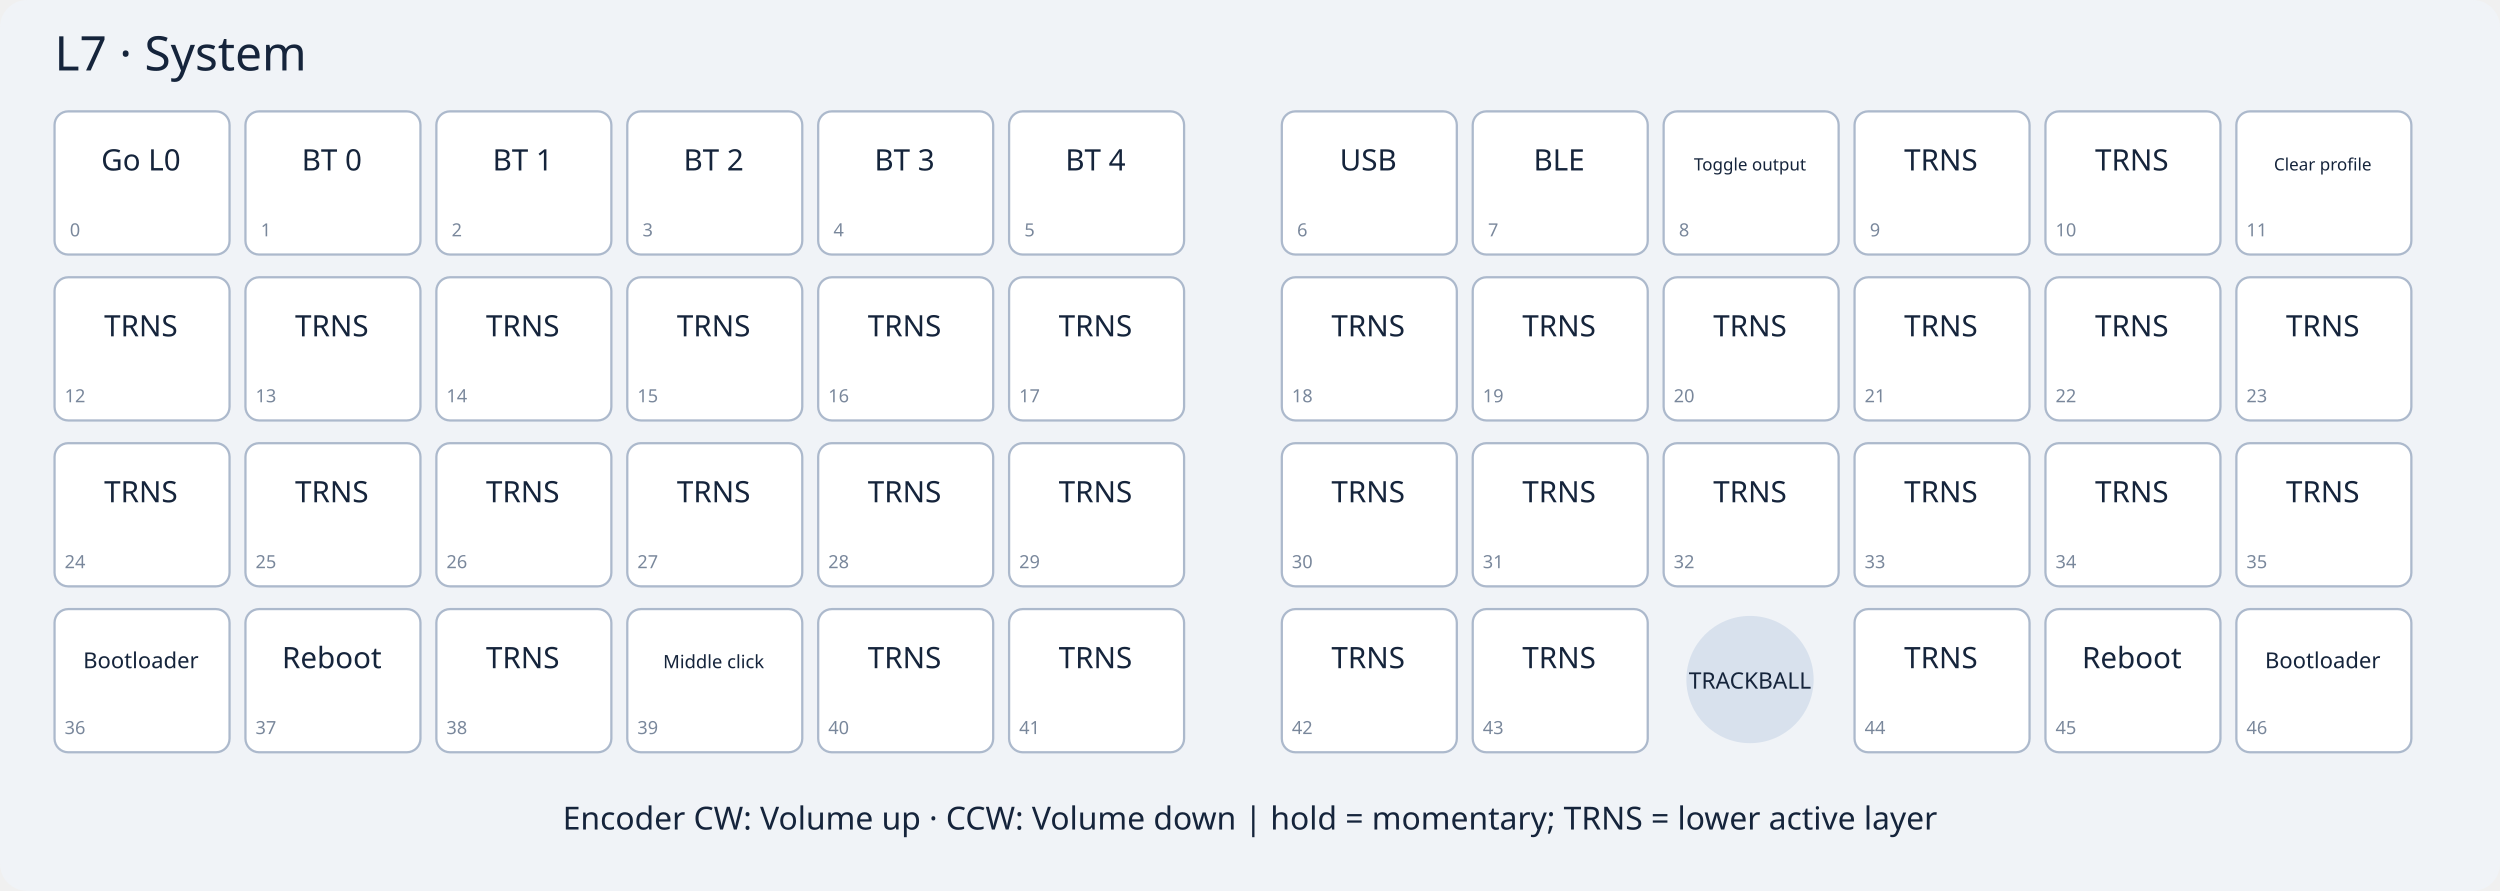
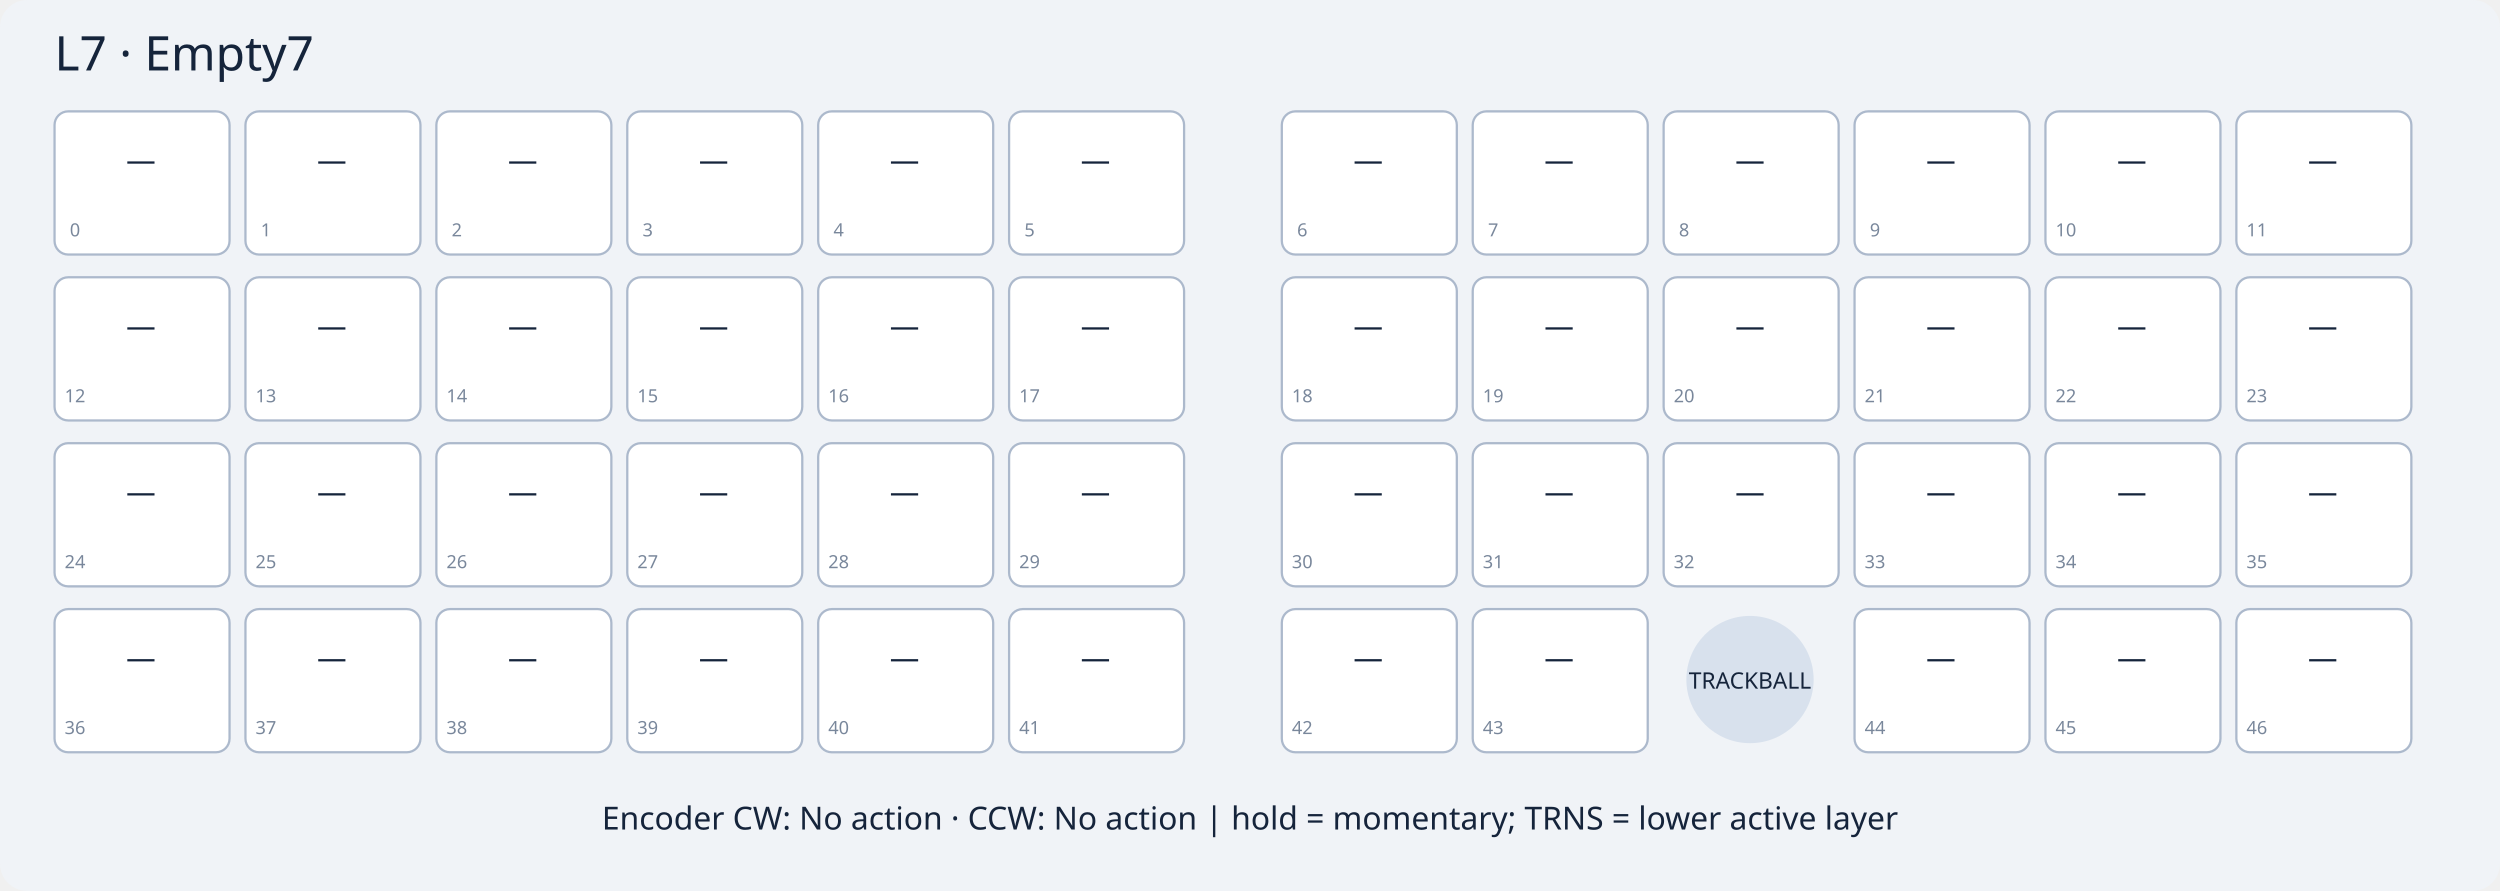
<svg xmlns="http://www.w3.org/2000/svg" width="1100" height="392" viewBox="0 0 1100 392">
  <rect width="1100" height="392" rx="12" fill="#f0f3f7" />
-   <text x="24" y="31" font-family="sans-serif" font-size="21" fill="#15243b">L7 · System</text>
+   <text x="24" y="31" font-family="sans-serif" font-size="21" fill="#15243b">L7 · Empty7</text>
  <g font-family="sans-serif" fill="#15243b" text-anchor="middle">
    <g>
      <rect x="24" y="49" width="77" height="63" rx="6" fill="white" stroke="#acb9cc" />
-       <text x="62" y="75" font-size="13">Go L0</text>
+       <text x="62" y="75" font-size="13">—</text>
      <text x="33" y="104" font-size="8" fill="#79879b">0</text>
    </g>
    <g>
      <rect x="108" y="49" width="77" height="63" rx="6" fill="white" stroke="#acb9cc" />
-       <text x="146" y="75" font-size="13">BT 0</text>
+       <text x="146" y="75" font-size="13">—</text>
      <text x="117" y="104" font-size="8" fill="#79879b">1</text>
    </g>
    <g>
      <rect x="192" y="49" width="77" height="63" rx="6" fill="white" stroke="#acb9cc" />
-       <text x="230" y="75" font-size="13">BT 1</text>
+       <text x="230" y="75" font-size="13">—</text>
      <text x="201" y="104" font-size="8" fill="#79879b">2</text>
    </g>
    <g>
      <rect x="276" y="49" width="77" height="63" rx="6" fill="white" stroke="#acb9cc" />
-       <text x="314" y="75" font-size="13">BT 2</text>
+       <text x="314" y="75" font-size="13">—</text>
      <text x="285" y="104" font-size="8" fill="#79879b">3</text>
    </g>
    <g>
      <rect x="360" y="49" width="77" height="63" rx="6" fill="white" stroke="#acb9cc" />
-       <text x="398" y="75" font-size="13">BT 3</text>
+       <text x="398" y="75" font-size="13">—</text>
      <text x="369" y="104" font-size="8" fill="#79879b">4</text>
    </g>
    <g>
      <rect x="444" y="49" width="77" height="63" rx="6" fill="white" stroke="#acb9cc" />
-       <text x="482" y="75" font-size="13">BT 4</text>
+       <text x="482" y="75" font-size="13">—</text>
      <text x="453" y="104" font-size="8" fill="#79879b">5</text>
    </g>
    <g>
      <rect x="564" y="49" width="77" height="63" rx="6" fill="white" stroke="#acb9cc" />
-       <text x="602" y="75" font-size="13">USB</text>
+       <text x="602" y="75" font-size="13">—</text>
      <text x="573" y="104" font-size="8" fill="#79879b">6</text>
    </g>
    <g>
      <rect x="648" y="49" width="77" height="63" rx="6" fill="white" stroke="#acb9cc" />
-       <text x="686" y="75" font-size="13">BLE</text>
+       <text x="686" y="75" font-size="13">—</text>
      <text x="657" y="104" font-size="8" fill="#79879b">7</text>
    </g>
    <g>
      <rect x="732" y="49" width="77" height="63" rx="6" fill="white" stroke="#acb9cc" />
-       <text x="770" y="75" font-size="7.5">Toggle output</text>
+       <text x="770" y="75" font-size="13">—</text>
      <text x="741" y="104" font-size="8" fill="#79879b">8</text>
    </g>
    <g>
      <rect x="816" y="49" width="77" height="63" rx="6" fill="white" stroke="#acb9cc" />
-       <text x="854" y="75" font-size="13">TRNS</text>
+       <text x="854" y="75" font-size="13">—</text>
      <text x="825" y="104" font-size="8" fill="#79879b">9</text>
    </g>
    <g>
      <rect x="900" y="49" width="77" height="63" rx="6" fill="white" stroke="#acb9cc" />
-       <text x="938" y="75" font-size="13">TRNS</text>
+       <text x="938" y="75" font-size="13">—</text>
      <text x="909" y="104" font-size="8" fill="#79879b">10</text>
    </g>
    <g>
      <rect x="984" y="49" width="77" height="63" rx="6" fill="white" stroke="#acb9cc" />
-       <text x="1022" y="75" font-size="7.5">Clear profile</text>
+       <text x="1022" y="75" font-size="13">—</text>
      <text x="993" y="104" font-size="8" fill="#79879b">11</text>
    </g>
    <g>
      <rect x="24" y="122" width="77" height="63" rx="6" fill="white" stroke="#acb9cc" />
-       <text x="62" y="148" font-size="13">TRNS</text>
+       <text x="62" y="148" font-size="13">—</text>
      <text x="33" y="177" font-size="8" fill="#79879b">12</text>
    </g>
    <g>
      <rect x="108" y="122" width="77" height="63" rx="6" fill="white" stroke="#acb9cc" />
-       <text x="146" y="148" font-size="13">TRNS</text>
+       <text x="146" y="148" font-size="13">—</text>
      <text x="117" y="177" font-size="8" fill="#79879b">13</text>
    </g>
    <g>
      <rect x="192" y="122" width="77" height="63" rx="6" fill="white" stroke="#acb9cc" />
-       <text x="230" y="148" font-size="13">TRNS</text>
+       <text x="230" y="148" font-size="13">—</text>
      <text x="201" y="177" font-size="8" fill="#79879b">14</text>
    </g>
    <g>
      <rect x="276" y="122" width="77" height="63" rx="6" fill="white" stroke="#acb9cc" />
-       <text x="314" y="148" font-size="13">TRNS</text>
+       <text x="314" y="148" font-size="13">—</text>
      <text x="285" y="177" font-size="8" fill="#79879b">15</text>
    </g>
    <g>
      <rect x="360" y="122" width="77" height="63" rx="6" fill="white" stroke="#acb9cc" />
-       <text x="398" y="148" font-size="13">TRNS</text>
+       <text x="398" y="148" font-size="13">—</text>
      <text x="369" y="177" font-size="8" fill="#79879b">16</text>
    </g>
    <g>
      <rect x="444" y="122" width="77" height="63" rx="6" fill="white" stroke="#acb9cc" />
-       <text x="482" y="148" font-size="13">TRNS</text>
+       <text x="482" y="148" font-size="13">—</text>
      <text x="453" y="177" font-size="8" fill="#79879b">17</text>
    </g>
    <g>
      <rect x="564" y="122" width="77" height="63" rx="6" fill="white" stroke="#acb9cc" />
-       <text x="602" y="148" font-size="13">TRNS</text>
+       <text x="602" y="148" font-size="13">—</text>
      <text x="573" y="177" font-size="8" fill="#79879b">18</text>
    </g>
    <g>
      <rect x="648" y="122" width="77" height="63" rx="6" fill="white" stroke="#acb9cc" />
-       <text x="686" y="148" font-size="13">TRNS</text>
+       <text x="686" y="148" font-size="13">—</text>
      <text x="657" y="177" font-size="8" fill="#79879b">19</text>
    </g>
    <g>
      <rect x="732" y="122" width="77" height="63" rx="6" fill="white" stroke="#acb9cc" />
-       <text x="770" y="148" font-size="13">TRNS</text>
+       <text x="770" y="148" font-size="13">—</text>
      <text x="741" y="177" font-size="8" fill="#79879b">20</text>
    </g>
    <g>
      <rect x="816" y="122" width="77" height="63" rx="6" fill="white" stroke="#acb9cc" />
-       <text x="854" y="148" font-size="13">TRNS</text>
+       <text x="854" y="148" font-size="13">—</text>
      <text x="825" y="177" font-size="8" fill="#79879b">21</text>
    </g>
    <g>
      <rect x="900" y="122" width="77" height="63" rx="6" fill="white" stroke="#acb9cc" />
-       <text x="938" y="148" font-size="13">TRNS</text>
+       <text x="938" y="148" font-size="13">—</text>
      <text x="909" y="177" font-size="8" fill="#79879b">22</text>
    </g>
    <g>
      <rect x="984" y="122" width="77" height="63" rx="6" fill="white" stroke="#acb9cc" />
-       <text x="1022" y="148" font-size="13">TRNS</text>
+       <text x="1022" y="148" font-size="13">—</text>
      <text x="993" y="177" font-size="8" fill="#79879b">23</text>
    </g>
    <g>
      <rect x="24" y="195" width="77" height="63" rx="6" fill="white" stroke="#acb9cc" />
-       <text x="62" y="221" font-size="13">TRNS</text>
+       <text x="62" y="221" font-size="13">—</text>
      <text x="33" y="250" font-size="8" fill="#79879b">24</text>
    </g>
    <g>
      <rect x="108" y="195" width="77" height="63" rx="6" fill="white" stroke="#acb9cc" />
-       <text x="146" y="221" font-size="13">TRNS</text>
+       <text x="146" y="221" font-size="13">—</text>
      <text x="117" y="250" font-size="8" fill="#79879b">25</text>
    </g>
    <g>
      <rect x="192" y="195" width="77" height="63" rx="6" fill="white" stroke="#acb9cc" />
-       <text x="230" y="221" font-size="13">TRNS</text>
+       <text x="230" y="221" font-size="13">—</text>
      <text x="201" y="250" font-size="8" fill="#79879b">26</text>
    </g>
    <g>
      <rect x="276" y="195" width="77" height="63" rx="6" fill="white" stroke="#acb9cc" />
-       <text x="314" y="221" font-size="13">TRNS</text>
+       <text x="314" y="221" font-size="13">—</text>
      <text x="285" y="250" font-size="8" fill="#79879b">27</text>
    </g>
    <g>
      <rect x="360" y="195" width="77" height="63" rx="6" fill="white" stroke="#acb9cc" />
-       <text x="398" y="221" font-size="13">TRNS</text>
+       <text x="398" y="221" font-size="13">—</text>
      <text x="369" y="250" font-size="8" fill="#79879b">28</text>
    </g>
    <g>
      <rect x="444" y="195" width="77" height="63" rx="6" fill="white" stroke="#acb9cc" />
-       <text x="482" y="221" font-size="13">TRNS</text>
+       <text x="482" y="221" font-size="13">—</text>
      <text x="453" y="250" font-size="8" fill="#79879b">29</text>
    </g>
    <g>
      <rect x="564" y="195" width="77" height="63" rx="6" fill="white" stroke="#acb9cc" />
-       <text x="602" y="221" font-size="13">TRNS</text>
+       <text x="602" y="221" font-size="13">—</text>
      <text x="573" y="250" font-size="8" fill="#79879b">30</text>
    </g>
    <g>
      <rect x="648" y="195" width="77" height="63" rx="6" fill="white" stroke="#acb9cc" />
-       <text x="686" y="221" font-size="13">TRNS</text>
+       <text x="686" y="221" font-size="13">—</text>
      <text x="657" y="250" font-size="8" fill="#79879b">31</text>
    </g>
    <g>
      <rect x="732" y="195" width="77" height="63" rx="6" fill="white" stroke="#acb9cc" />
-       <text x="770" y="221" font-size="13">TRNS</text>
+       <text x="770" y="221" font-size="13">—</text>
      <text x="741" y="250" font-size="8" fill="#79879b">32</text>
    </g>
    <g>
      <rect x="816" y="195" width="77" height="63" rx="6" fill="white" stroke="#acb9cc" />
-       <text x="854" y="221" font-size="13">TRNS</text>
+       <text x="854" y="221" font-size="13">—</text>
      <text x="825" y="250" font-size="8" fill="#79879b">33</text>
    </g>
    <g>
      <rect x="900" y="195" width="77" height="63" rx="6" fill="white" stroke="#acb9cc" />
-       <text x="938" y="221" font-size="13">TRNS</text>
+       <text x="938" y="221" font-size="13">—</text>
      <text x="909" y="250" font-size="8" fill="#79879b">34</text>
    </g>
    <g>
      <rect x="984" y="195" width="77" height="63" rx="6" fill="white" stroke="#acb9cc" />
-       <text x="1022" y="221" font-size="13">TRNS</text>
+       <text x="1022" y="221" font-size="13">—</text>
      <text x="993" y="250" font-size="8" fill="#79879b">35</text>
    </g>
    <g>
      <rect x="24" y="268" width="77" height="63" rx="6" fill="white" stroke="#acb9cc" />
-       <text x="62" y="294" font-size="9.7">Bootloader</text>
+       <text x="62" y="294" font-size="13">—</text>
      <text x="33" y="323" font-size="8" fill="#79879b">36</text>
    </g>
    <g>
      <rect x="108" y="268" width="77" height="63" rx="6" fill="white" stroke="#acb9cc" />
-       <text x="146" y="294" font-size="13">Reboot</text>
+       <text x="146" y="294" font-size="13">—</text>
      <text x="117" y="323" font-size="8" fill="#79879b">37</text>
    </g>
    <g>
      <rect x="192" y="268" width="77" height="63" rx="6" fill="white" stroke="#acb9cc" />
-       <text x="230" y="294" font-size="13">TRNS</text>
+       <text x="230" y="294" font-size="13">—</text>
      <text x="201" y="323" font-size="8" fill="#79879b">38</text>
    </g>
    <g>
      <rect x="276" y="268" width="77" height="63" rx="6" fill="white" stroke="#acb9cc" />
-       <text x="314" y="294" font-size="8.1">Middle click</text>
+       <text x="314" y="294" font-size="13">—</text>
      <text x="285" y="323" font-size="8" fill="#79879b">39</text>
    </g>
    <g>
      <rect x="360" y="268" width="77" height="63" rx="6" fill="white" stroke="#acb9cc" />
-       <text x="398" y="294" font-size="13">TRNS</text>
+       <text x="398" y="294" font-size="13">—</text>
      <text x="369" y="323" font-size="8" fill="#79879b">40</text>
    </g>
    <g>
      <rect x="444" y="268" width="77" height="63" rx="6" fill="white" stroke="#acb9cc" />
-       <text x="482" y="294" font-size="13">TRNS</text>
+       <text x="482" y="294" font-size="13">—</text>
      <text x="453" y="323" font-size="8" fill="#79879b">41</text>
    </g>
    <g>
      <rect x="564" y="268" width="77" height="63" rx="6" fill="white" stroke="#acb9cc" />
-       <text x="602" y="294" font-size="13">TRNS</text>
+       <text x="602" y="294" font-size="13">—</text>
      <text x="573" y="323" font-size="8" fill="#79879b">42</text>
    </g>
    <g>
      <rect x="648" y="268" width="77" height="63" rx="6" fill="white" stroke="#acb9cc" />
-       <text x="686" y="294" font-size="13">TRNS</text>
+       <text x="686" y="294" font-size="13">—</text>
      <text x="657" y="323" font-size="8" fill="#79879b">43</text>
    </g>
    <circle cx="770" cy="299" r="28" fill="#d8e1ed" />
    <text x="770" y="303" font-size="10">TRACKBALL</text>
    <g>
      <rect x="816" y="268" width="77" height="63" rx="6" fill="white" stroke="#acb9cc" />
-       <text x="854" y="294" font-size="13">TRNS</text>
+       <text x="854" y="294" font-size="13">—</text>
      <text x="825" y="323" font-size="8" fill="#79879b">44</text>
    </g>
    <g>
      <rect x="900" y="268" width="77" height="63" rx="6" fill="white" stroke="#acb9cc" />
-       <text x="938" y="294" font-size="13">Reboot</text>
+       <text x="938" y="294" font-size="13">—</text>
      <text x="909" y="323" font-size="8" fill="#79879b">45</text>
    </g>
    <g>
      <rect x="984" y="268" width="77" height="63" rx="6" fill="white" stroke="#acb9cc" />
-       <text x="1022" y="294" font-size="9.7">Bootloader</text>
+       <text x="1022" y="294" font-size="13">—</text>
      <text x="993" y="323" font-size="8" fill="#79879b">46</text>
    </g>
-     <text x="550" y="365" font-size="14">Encoder CW: Volume up · CCW: Volume down | hold = momentary; TRNS = lower active layer</text>
+     <text x="550" y="365" font-size="14">Encoder CW: No action · CCW: No action | hold = momentary; TRNS = lower active layer</text>
  </g>
</svg>
